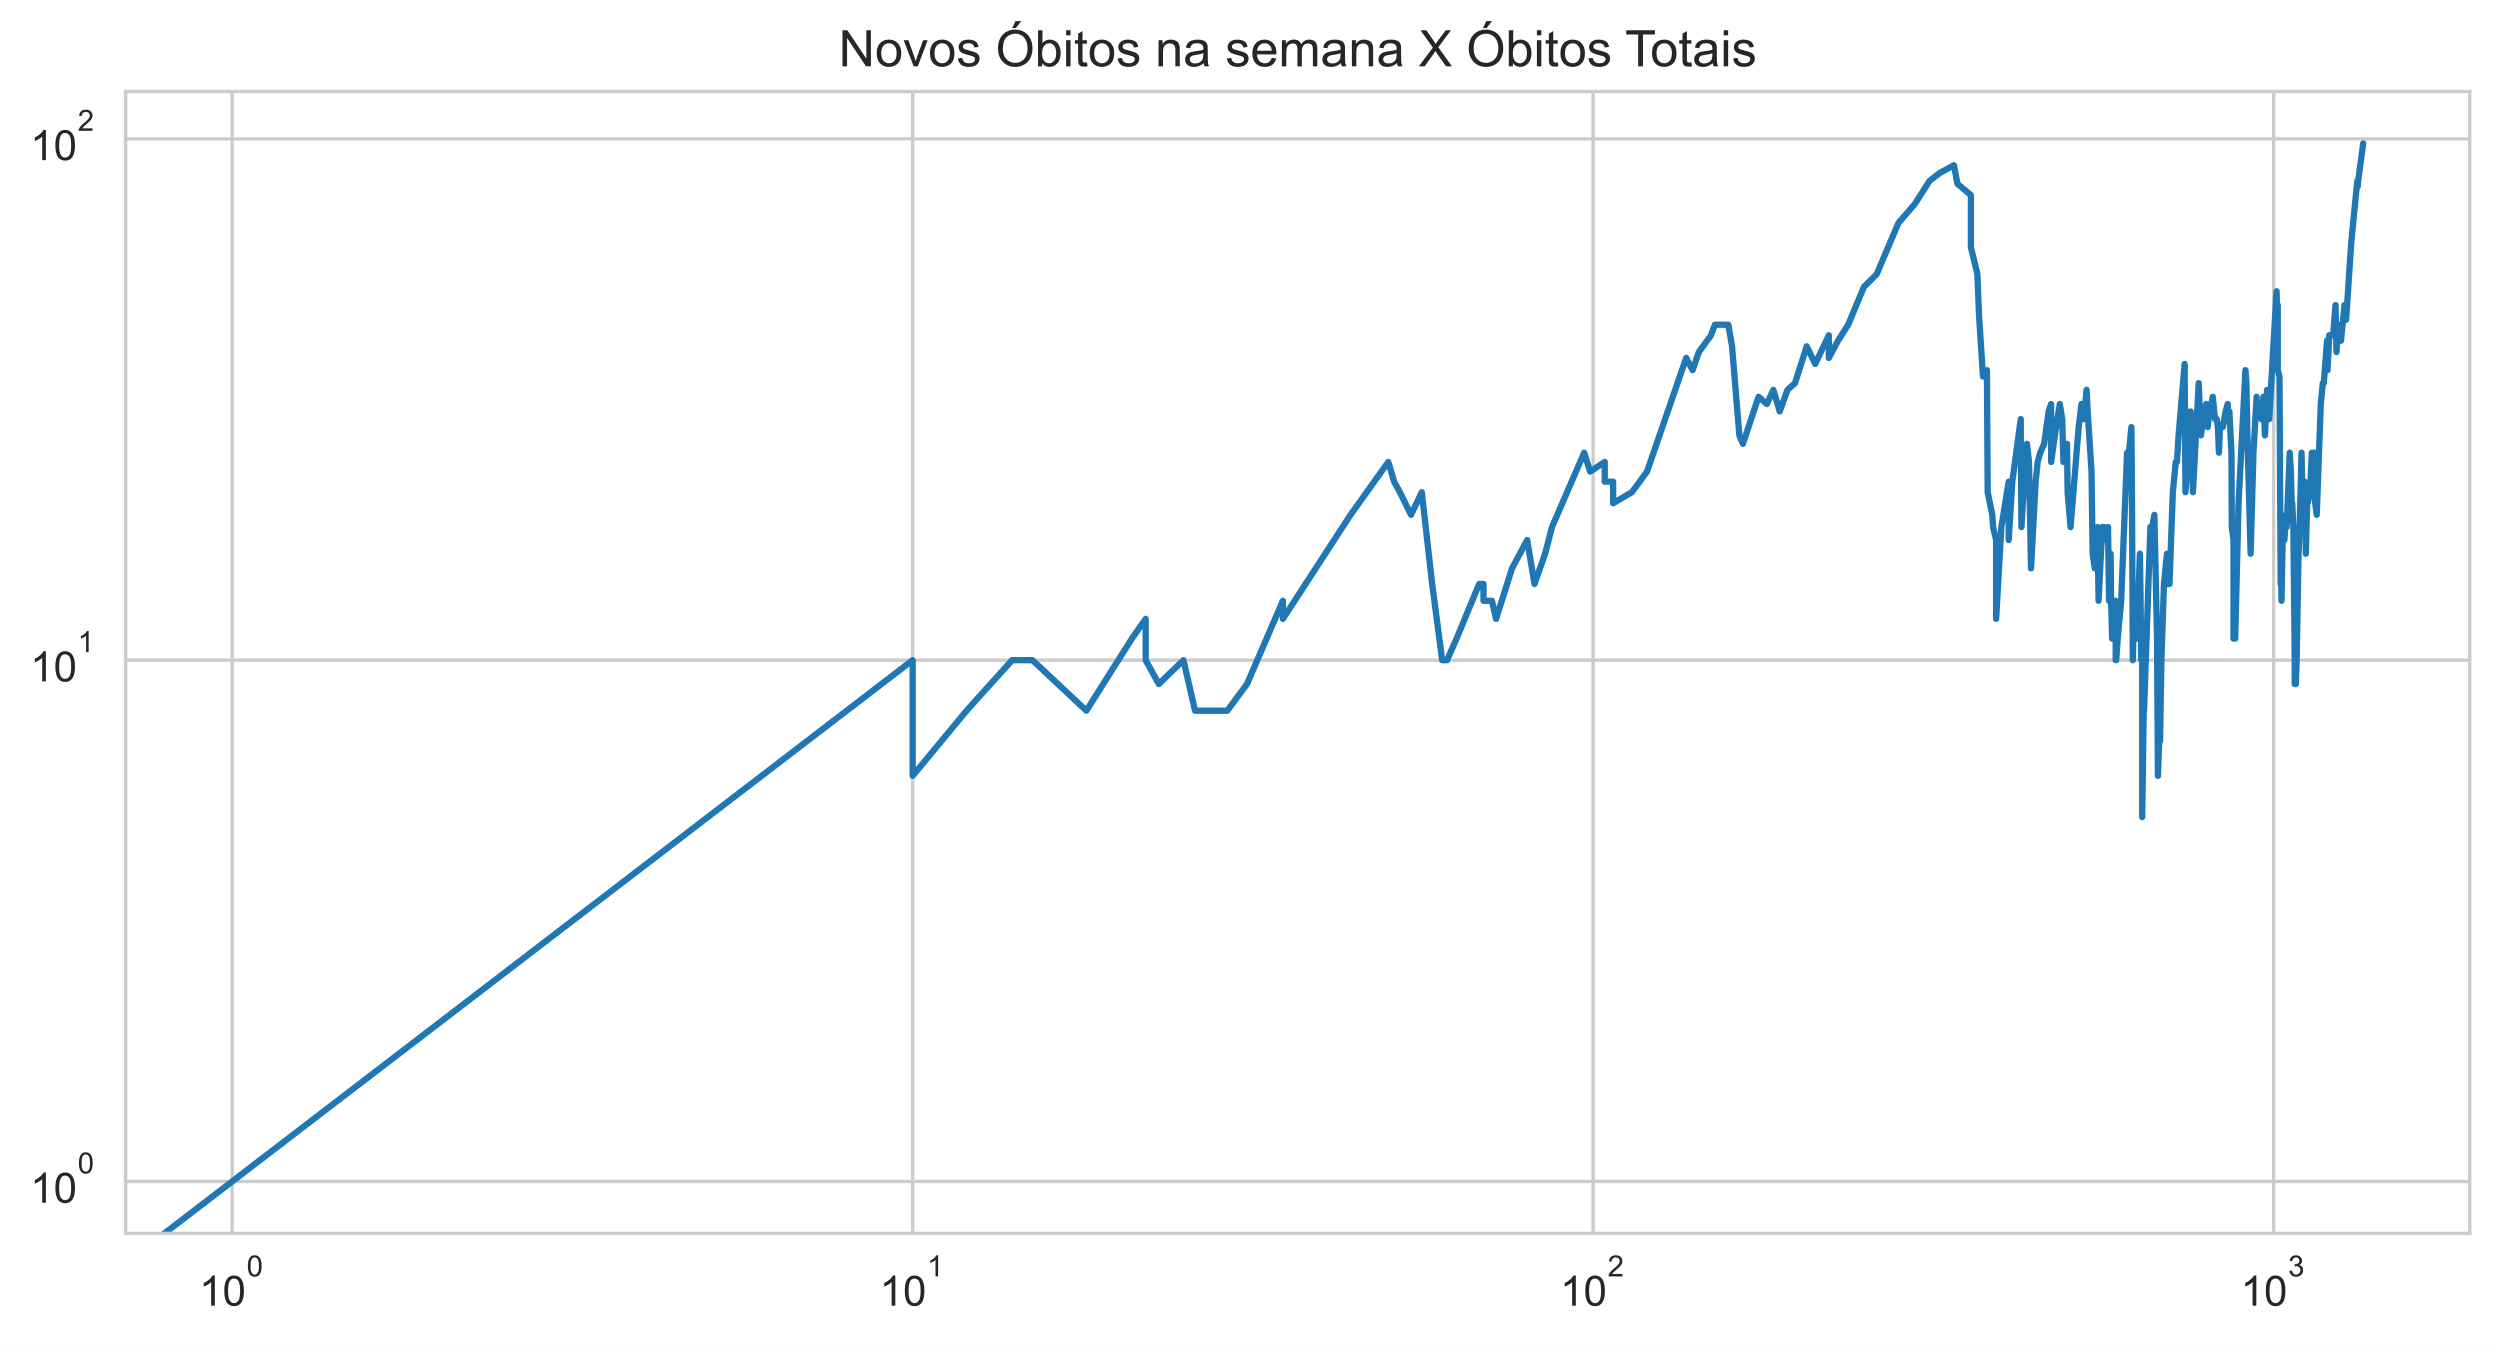
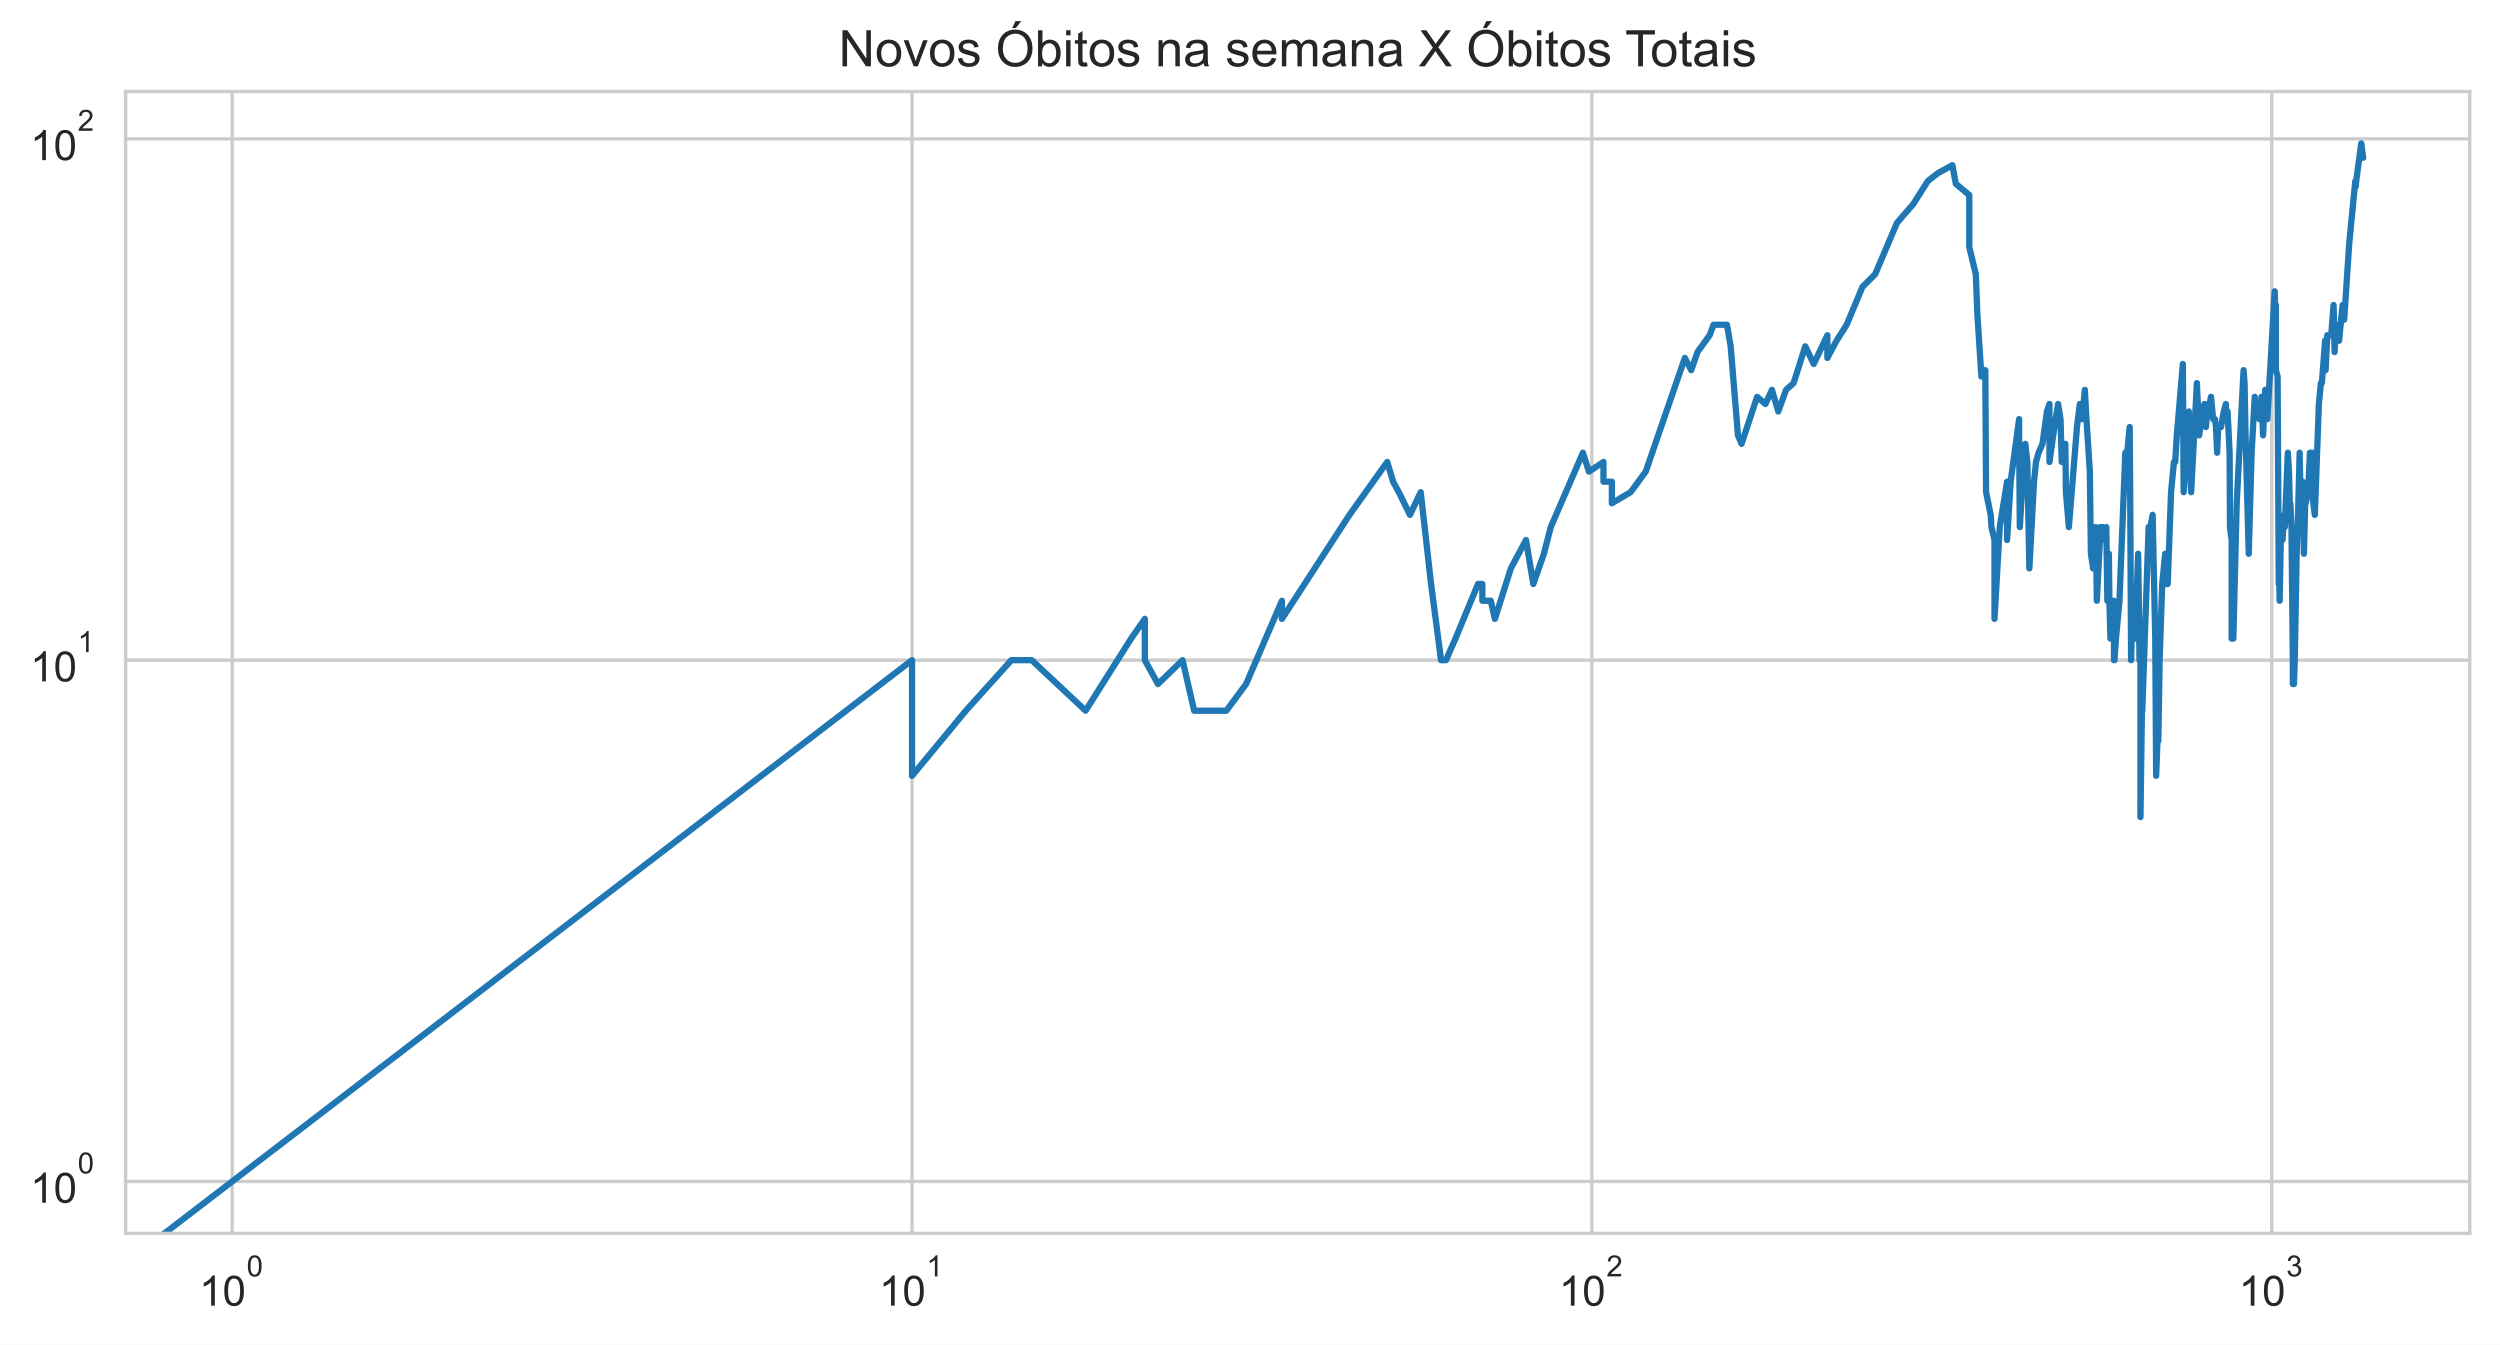
<svg xmlns="http://www.w3.org/2000/svg" xmlns:xlink="http://www.w3.org/1999/xlink" height="320.089pt" version="1.1" viewBox="0 0 595.1 320.089" width="595.1pt">
  <defs>
    <style type="text/css">*{stroke-linecap:butt;stroke-linejoin:round;}</style>
  </defs>
  <g id="figure_1">
    <g id="patch_1">
      <path d="M 0 320.089  L 595.1 320.089  L 595.1 0  L 0 0  z " style="fill:#ffffff;" />
    </g>
    <g id="axes_1">
      <g id="patch_2">
        <path d="M 29.9 293.589  L 587.9 293.589  L 587.9 21.789  L 29.9 21.789  z " style="fill:#ffffff;" />
      </g>
      <g id="matplotlib.axis_1">
        <g id="xtick_1">
          <g id="line2d_1">
-             <path clip-path="url(#p12984e1b92)" d="M 55.264 293.589  L 55.264 21.789  " style="fill:none;stroke:#cccccc;stroke-linecap:round;stroke-width:0.8;" />
+             <path clip-path="url(#pe5372ccb08)" d="M 55.264 293.589  L 55.264 21.789  " style="fill:none;stroke:#cccccc;stroke-linecap:round;stroke-width:0.8;" />
          </g>
          <g id="text_1">
            <g style="fill:#262626;" transform="translate(47.41364 310.9019)scale(0.1 -0.1)">
              <defs>
                <path d="M 2384 0  L 1822 0  L 1822 3584  Q 1619 3391 1289 3197  Q 959 3003 697 2906  L 697 3450  Q 1169 3672 1522 3987  Q 1875 4303 2022 4600  L 2384 4600  L 2384 0  z " id="ArialMT-31" transform="scale(0.015625)" />
                <path d="M 266 2259  Q 266 3072 433 3567  Q 600 4063 929 4331  Q 1259 4600 1759 4600  Q 2128 4600 2406 4451  Q 2684 4303 2865 4023  Q 3047 3744 3150 3342  Q 3253 2941 3253 2259  Q 3253 1453 3087 958  Q 2922 463 2592 192  Q 2263 -78 1759 -78  Q 1097 -78 719 397  Q 266 969 266 2259  z M 844 2259  Q 844 1131 1108 757  Q 1372 384 1759 384  Q 2147 384 2411 759  Q 2675 1134 2675 2259  Q 2675 3391 2411 3762  Q 2147 4134 1753 4134  Q 1366 4134 1134 3806  Q 844 3388 844 2259  z " id="ArialMT-30" transform="scale(0.015625)" />
              </defs>
              <use transform="translate(0 0.99375)" xlink:href="#ArialMT-31" />
              <use transform="translate(55.61523 0.99375)" xlink:href="#ArialMT-30" />
              <use transform="translate(112.9728 70.6875)scale(0.7)" xlink:href="#ArialMT-30" />
            </g>
          </g>
        </g>
        <g id="xtick_2">
          <g id="line2d_2">
-             <path clip-path="url(#p12984e1b92)" d="M 217.248 293.589  L 217.248 21.789  " style="fill:none;stroke:#cccccc;stroke-linecap:round;stroke-width:0.8;" />
+             <path clip-path="url(#pe5372ccb08)" d="M 217.099 293.589  L 217.099 21.789  " style="fill:none;stroke:#cccccc;stroke-linecap:round;stroke-width:0.8;" />
          </g>
          <g id="text_2">
-             <g style="fill:#262626;" transform="translate(209.3978 310.9019)scale(0.1 -0.1)">
+             <g style="fill:#262626;" transform="translate(209.2491 310.9019)scale(0.1 -0.1)">
              <use transform="translate(0 0.99375)" xlink:href="#ArialMT-31" />
              <use transform="translate(55.61523 0.99375)" xlink:href="#ArialMT-30" />
              <use transform="translate(112.9728 70.6875)scale(0.7)" xlink:href="#ArialMT-31" />
            </g>
          </g>
        </g>
        <g id="xtick_3">
          <g id="line2d_3">
-             <path clip-path="url(#p12984e1b92)" d="M 379.232 293.589  L 379.232 21.789  " style="fill:none;stroke:#cccccc;stroke-linecap:round;stroke-width:0.8;" />
+             <path clip-path="url(#pe5372ccb08)" d="M 378.935 293.589  L 378.935 21.789  " style="fill:none;stroke:#cccccc;stroke-linecap:round;stroke-width:0.8;" />
          </g>
          <g id="text_3">
-             <g style="fill:#262626;" transform="translate(371.382 310.9019)scale(0.1 -0.1)">
+             <g style="fill:#262626;" transform="translate(371.0847 310.9019)scale(0.1 -0.1)">
              <defs>
                <path d="M 3222 541  L 3222 0  L 194 0  Q 188 203 259 391  Q 375 700 629 1000  Q 884 1300 1366 1694  Q 2113 2306 2375 2664  Q 2638 3022 2638 3341  Q 2638 3675 2398 3904  Q 2159 4134 1775 4134  Q 1369 4134 1125 3890  Q 881 3647 878 3216  L 300 3275  Q 359 3922 746 4261  Q 1134 4600 1788 4600  Q 2447 4600 2831 4234  Q 3216 3869 3216 3328  Q 3216 3053 3103 2787  Q 2991 2522 2730 2228  Q 2469 1934 1863 1422  Q 1356 997 1212 845  Q 1069 694 975 541  L 3222 541  z " id="ArialMT-32" transform="scale(0.015625)" />
              </defs>
              <use transform="translate(0 0.99375)" xlink:href="#ArialMT-31" />
              <use transform="translate(55.61523 0.99375)" xlink:href="#ArialMT-30" />
              <use transform="translate(112.9728 70.6875)scale(0.7)" xlink:href="#ArialMT-32" />
            </g>
          </g>
        </g>
        <g id="xtick_4">
          <g id="line2d_4">
-             <path clip-path="url(#p12984e1b92)" d="M 541.216 293.589  L 541.216 21.789  " style="fill:none;stroke:#cccccc;stroke-linecap:round;stroke-width:0.8;" />
+             <path clip-path="url(#pe5372ccb08)" d="M 540.77 293.589  L 540.77 21.789  " style="fill:none;stroke:#cccccc;stroke-linecap:round;stroke-width:0.8;" />
          </g>
          <g id="text_4">
-             <g style="fill:#262626;" transform="translate(533.3662 310.9019)scale(0.1 -0.1)">
+             <g style="fill:#262626;" transform="translate(532.9202 310.9019)scale(0.1 -0.1)">
              <defs>
                <path d="M 269 1209  L 831 1284  Q 928 806 1161 595  Q 1394 384 1728 384  Q 2125 384 2398 659  Q 2672 934 2672 1341  Q 2672 1728 2419 1979  Q 2166 2231 1775 2231  Q 1616 2231 1378 2169  L 1441 2663  Q 1497 2656 1531 2656  Q 1891 2656 2178 2843  Q 2466 3031 2466 3422  Q 2466 3731 2256 3934  Q 2047 4138 1716 4138  Q 1388 4138 1169 3931  Q 950 3725 888 3313  L 325 3413  Q 428 3978 793 4289  Q 1159 4600 1703 4600  Q 2078 4600 2393 4439  Q 2709 4278 2876 4000  Q 3044 3722 3044 3409  Q 3044 3113 2884 2869  Q 2725 2625 2413 2481  Q 2819 2388 3044 2092  Q 3269 1797 3269 1353  Q 3269 753 2831 336  Q 2394 -81 1725 -81  Q 1122 -81 723 278  Q 325 638 269 1209  z " id="ArialMT-33" transform="scale(0.015625)" />
              </defs>
              <use transform="translate(0 0.99375)" xlink:href="#ArialMT-31" />
              <use transform="translate(55.61523 0.99375)" xlink:href="#ArialMT-30" />
              <use transform="translate(112.9728 70.6875)scale(0.7)" xlink:href="#ArialMT-33" />
            </g>
          </g>
        </g>
        <g id="xtick_5" />
        <g id="xtick_6" />
        <g id="xtick_7" />
        <g id="xtick_8" />
        <g id="xtick_9" />
        <g id="xtick_10" />
        <g id="xtick_11" />
        <g id="xtick_12" />
        <g id="xtick_13" />
        <g id="xtick_14" />
        <g id="xtick_15" />
        <g id="xtick_16" />
        <g id="xtick_17" />
        <g id="xtick_18" />
        <g id="xtick_19" />
        <g id="xtick_20" />
        <g id="xtick_21" />
        <g id="xtick_22" />
        <g id="xtick_23" />
        <g id="xtick_24" />
        <g id="xtick_25" />
        <g id="xtick_26" />
        <g id="xtick_27" />
        <g id="xtick_28" />
        <g id="xtick_29" />
        <g id="xtick_30" />
        <g id="xtick_31" />
      </g>
      <g id="matplotlib.axis_2">
        <g id="ytick_1">
          <g id="line2d_5">
-             <path clip-path="url(#p12984e1b92)" d="M 29.9 281.235  L 587.9 281.235  " style="fill:none;stroke:#cccccc;stroke-linecap:round;stroke-width:0.8;" />
+             <path clip-path="url(#pe5372ccb08)" d="M 29.9 281.235  L 587.9 281.235  " style="fill:none;stroke:#cccccc;stroke-linecap:round;stroke-width:0.8;" />
          </g>
          <g id="text_5">
            <g style="fill:#262626;" transform="translate(7.2 286.3911)scale(0.1 -0.1)">
              <use transform="translate(0 0.99375)" xlink:href="#ArialMT-31" />
              <use transform="translate(55.61523 0.99375)" xlink:href="#ArialMT-30" />
              <use transform="translate(112.9728 70.6875)scale(0.7)" xlink:href="#ArialMT-30" />
            </g>
          </g>
        </g>
        <g id="ytick_2">
          <g id="line2d_6">
-             <path clip-path="url(#p12984e1b92)" d="M 29.9 157.145  L 587.9 157.145  " style="fill:none;stroke:#cccccc;stroke-linecap:round;stroke-width:0.8;" />
+             <path clip-path="url(#pe5372ccb08)" d="M 29.9 157.145  L 587.9 157.145  " style="fill:none;stroke:#cccccc;stroke-linecap:round;stroke-width:0.8;" />
          </g>
          <g id="text_6">
            <g style="fill:#262626;" transform="translate(7.2 162.3012)scale(0.1 -0.1)">
              <use transform="translate(0 0.99375)" xlink:href="#ArialMT-31" />
              <use transform="translate(55.61523 0.99375)" xlink:href="#ArialMT-30" />
              <use transform="translate(112.9728 70.6875)scale(0.7)" xlink:href="#ArialMT-31" />
            </g>
          </g>
        </g>
        <g id="ytick_3">
          <g id="line2d_7">
-             <path clip-path="url(#p12984e1b92)" d="M 29.9 33.055  L 587.9 33.055  " style="fill:none;stroke:#cccccc;stroke-linecap:round;stroke-width:0.8;" />
+             <path clip-path="url(#pe5372ccb08)" d="M 29.9 33.055  L 587.9 33.055  " style="fill:none;stroke:#cccccc;stroke-linecap:round;stroke-width:0.8;" />
          </g>
          <g id="text_7">
            <g style="fill:#262626;" transform="translate(7.2 38.21142)scale(0.1 -0.1)">
              <use transform="translate(0 0.99375)" xlink:href="#ArialMT-31" />
              <use transform="translate(55.61523 0.99375)" xlink:href="#ArialMT-30" />
              <use transform="translate(112.9728 70.6875)scale(0.7)" xlink:href="#ArialMT-32" />
            </g>
          </g>
        </g>
        <g id="ytick_4" />
        <g id="ytick_5" />
        <g id="ytick_6" />
        <g id="ytick_7" />
        <g id="ytick_8" />
        <g id="ytick_9" />
        <g id="ytick_10" />
        <g id="ytick_11" />
        <g id="ytick_12" />
        <g id="ytick_13" />
        <g id="ytick_14" />
        <g id="ytick_15" />
        <g id="ytick_16" />
        <g id="ytick_17" />
        <g id="ytick_18" />
        <g id="ytick_19" />
        <g id="ytick_20" />
        <g id="ytick_21" />
      </g>
      <g id="line2d_8">
-         <path clip-path="url(#p12984e1b92)" d="M 3.238 321.089  L 217.248 157.145  L 217.248 184.674  L 230.074 169.171  L 240.918 157.145  L 240.918 157.145  L 245.772 157.145  L 258.598 169.171  L 269.442 152.009  L 272.715 147.319  L 272.715 157.145  L 275.842 162.823  L 275.842 162.823  L 281.708 157.145  L 284.467 169.171  L 292.149 169.171  L 296.841 162.823  L 305.378 143.006  L 305.378 147.319  L 305.378 147.319  L 321.477 122.555  L 330.47 109.965  L 331.863 114.654  L 333.229 117.161  L 335.884 122.555  L 338.442 117.161  L 340.911 139.012  L 343.296 157.145  L 344.459 157.145  L 346.728 152.009  L 352.101 139.012  L 353.128 139.012  L 353.128 143.006  L 355.138 143.006  L 356.122 147.319  L 359.926 135.294  L 363.534 128.549  L 365.271 139.012  L 367.799 131.816  L 369.435 125.468  L 377.089 107.765  L 378.525 112.258  L 381.991 109.965  L 381.991 114.654  L 383.992 114.654  L 383.992 119.79  L 388.45 117.161  L 392.058 112.258  L 401.379 85.2  L 402.902 88.114  L 404.394 83.8  L 407.285 79.806  L 408.223 77.299  L 411.411 77.299  L 412.296 82.435  L 414.033 103.617  L 414.886 105.651  L 418.6 94.461  L 420.582 96.172  L 422.128 92.803  L 423.641 97.939  L 425.488 92.803  L 427.287 91.194  L 430.074 82.435  L 432.093 86.637  L 435.336 79.806  L 435.336 85.2  L 437.52 81.105  L 439.935 77.299  L 443.692 68.296  L 446.721 65.274  L 451.915 53.052  L 455.811 48.559  L 455.811 48.559  L 459.277 43.097  L 461.715 41.183  L 465.116 39.335  L 465.941 43.75  L 469.149 46.445  L 469.149 58.817  L 469.149 58.817  L 470.699 65.274  L 471.081 74.903  L 472.028 89.632  L 472.962 88.114  L 473.148 117.161  L 473.148 117.161  L 474.25 122.555  L 474.432 125.468  L 475.155 128.549  L 475.155 147.319  L 476.404 125.468  L 476.404 125.468  L 478.149 114.654  L 478.149 128.549  L 479.006 114.654  L 481.021 99.766  L 481.021 103.617  L 481.021 103.617  L 481.186 125.468  L 481.68 117.161  L 482.495 105.651  L 482.98 109.965  L 483.461 135.294  L 484.572 114.654  L 484.572 114.654  L 485.042 109.965  L 485.665 107.765  L 486.588 105.651  L 487.651 97.939  L 488.251 96.172  L 488.251 109.965  L 488.251 109.965  L 489.141 103.617  L 490.311 96.172  L 490.889 99.766  L 491.176 109.965  L 491.889 107.765  L 491.889 107.765  L 492.031 105.651  L 492.172 117.161  L 492.875 125.468  L 494.806 101.657  L 495.483 96.172  L 496.02 97.939  L 496.02 97.939  L 496.02 99.766  L 496.686 92.803  L 496.95 97.939  L 497.868 112.258  L 498.128 131.816  L 498.128 131.816  L 498.646 135.294  L 499.287 125.468  L 499.542 143.006  L 500.427 125.468  L 500.427 125.468  L 500.927 125.468  L 501.425 128.549  L 501.795 125.468  L 502.041 143.006  L 502.408 131.816  L 502.53 143.006  L 502.774 152.009  L 503.379 143.006  L 503.379 147.319  L 503.619 143.006  L 503.619 157.145  L 503.739 157.145  L 504.098 152.009  L 504.928 143.006  L 506.328 107.765  L 506.558 107.765  L 506.558 107.765  L 506.558 109.965  L 507.36 101.657  L 507.473 114.654  L 507.7 157.145  L 507.7 157.145  L 507.927 147.319  L 508.601 152.009  L 508.824 147.319  L 509.379 131.816  L 509.49 139.012  L 509.71 157.145  L 509.93 157.145  L 509.93 194.5  L 510.368 162.823  L 510.368 169.171  L 511.879 125.468  L 512.198 128.549  L 512.198 128.549  L 512.304 125.468  L 512.833 122.555  L 513.462 152.009  L 513.67 184.674  L 513.982 176.367  L 514.189 176.367  L 514.498 157.145  L 515.112 139.012  L 515.822 131.816  L 515.822 139.012  L 515.923 139.012  L 516.425 139.012  L 517.221 117.161  L 517.911 109.965  L 518.204 109.965  L 518.204 109.965  L 518.593 103.617  L 520.034 86.637  L 520.224 117.161  L 520.224 117.161  L 521.446 97.939  L 522.002 117.161  L 523.376 91.194  L 523.376 91.194  L 523.917 103.617  L 524.722 97.939  L 525.166 96.172  L 525.518 101.657  L 526.044 96.172  L 526.044 97.939  L 526.044 97.939  L 526.739 94.461  L 527.255 99.766  L 527.683 99.766  L 527.938 101.657  L 528.193 107.765  L 528.446 101.657  L 529.118 101.657  L 529.783 97.939  L 530.278 96.172  L 530.36 99.766  L 530.688 97.939  L 531.176 107.765  L 531.257 125.468  L 531.661 128.549  L 531.661 152.009  L 531.661 152.009  L 532.063 152.009  L 532.86 119.79  L 534.504 88.114  L 534.504 88.114  L 534.736 91.194  L 534.967 103.617  L 535.732 131.816  L 536.413 107.765  L 536.413 107.765  L 537.162 94.461  L 537.237 97.939  L 538.051 96.172  L 538.271 99.766  L 538.783 94.461  L 538.783 94.461  L 539.146 103.617  L 539.651 92.803  L 540.153 99.766  L 541.916 69.343  L 542.055 74.903  L 542.194 72.61  L 542.194 72.61  L 542.194 88.114  L 542.609 89.632  L 542.885 139.012  L 543.022 139.012  L 543.09 143.006  L 543.09 143.006  L 543.364 128.549  L 543.772 128.549  L 544.178 122.555  L 544.313 122.555  L 544.313 125.468  L 544.313 125.468  L 545.049 107.765  L 545.315 112.258  L 545.58 122.555  L 545.646 119.79  L 545.646 119.79  L 545.91 125.468  L 546.238 157.145  L 546.238 162.823  L 546.238 162.823  L 546.5 162.823  L 546.695 157.145  L 547.15 131.816  L 547.408 125.468  L 547.857 107.765  L 547.857 107.765  L 548.049 117.161  L 548.558 114.654  L 548.748 117.161  L 548.874 131.816  L 548.874 131.816  L 549.189 119.79  L 549.314 119.79  L 549.876 117.161  L 550.31 107.765  L 550.434 107.765  L 550.434 107.765  L 550.557 114.654  L 550.865 107.765  L 551.109 119.79  L 551.475 122.555  L 552.441 96.172  L 552.92 91.194  L 553.157 91.194  L 553.925 81.105  L 554.042 88.114  L 554.452 79.806  L 555.378 79.806  L 555.951 72.61  L 556.179 83.8  L 556.576 77.299  L 556.801 79.806  L 556.801 81.105  L 557.251 81.105  L 558.086 72.61  L 558.473 76.088  L 559.673 57.955  L 561.119 43.097  L 561.225 44.411  L 561.331 43.097  L 562.536 34.144  L 562.536 34.144  " style="fill:none;stroke:#1f77b4;stroke-linecap:round;stroke-width:1.5;" />
+         <path clip-path="url(#pe5372ccb08)" d="M 3.286 321.089  L 217.099 157.145  L 217.099 184.674  L 229.913 169.171  L 240.748 157.145  L 240.748 157.145  L 245.597 157.145  L 258.411 169.171  L 269.246 152.009  L 272.515 147.319  L 272.515 157.145  L 275.64 162.823  L 275.64 162.823  L 281.5 157.145  L 284.257 169.171  L 291.932 169.171  L 296.619 162.823  L 305.149 143.006  L 305.149 147.319  L 305.149 147.319  L 321.233 122.555  L 330.217 109.965  L 331.609 114.654  L 332.974 117.161  L 335.626 122.555  L 338.183 117.161  L 340.649 139.012  L 343.032 157.145  L 344.193 157.145  L 346.461 152.009  L 351.829 139.012  L 352.855 139.012  L 352.855 143.006  L 354.863 143.006  L 355.846 147.319  L 359.646 135.294  L 363.251 128.549  L 364.987 139.012  L 367.512 131.816  L 369.147 125.468  L 376.794 107.765  L 378.228 112.258  L 381.691 109.965  L 381.691 114.654  L 383.69 114.654  L 383.69 119.79  L 388.144 117.161  L 391.749 112.258  L 401.061 85.2  L 402.583 88.114  L 404.074 83.8  L 406.962 79.806  L 407.899 77.299  L 411.084 77.299  L 411.969 82.435  L 413.704 103.617  L 414.556 105.651  L 418.267 94.461  L 420.247 96.172  L 421.792 92.803  L 423.303 97.939  L 425.148 92.803  L 426.946 91.194  L 429.73 82.435  L 431.747 86.637  L 434.987 79.806  L 434.987 85.2  L 437.169 81.105  L 439.582 77.299  L 443.335 68.296  L 446.362 65.274  L 451.551 53.052  L 455.443 48.559  L 455.443 48.559  L 458.906 43.097  L 461.342 41.183  L 464.74 39.335  L 465.564 43.75  L 468.769 46.445  L 468.769 58.817  L 468.769 58.817  L 470.318 65.274  L 470.7 74.903  L 471.646 89.632  L 472.579 88.114  L 472.764 117.161  L 472.764 117.161  L 473.865 122.555  L 474.047 125.468  L 474.77 128.549  L 474.77 147.319  L 476.017 125.468  L 476.017 125.468  L 477.761 114.654  L 477.761 128.549  L 478.617 114.654  L 480.63 99.766  L 480.63 103.617  L 480.63 103.617  L 480.795 125.468  L 481.289 117.161  L 482.103 105.651  L 482.587 109.965  L 483.068 135.294  L 484.177 114.654  L 484.177 114.654  L 484.648 109.965  L 485.27 107.765  L 486.192 105.651  L 487.254 97.939  L 487.853 96.172  L 487.853 109.965  L 487.853 109.965  L 488.743 103.617  L 489.912 96.172  L 490.489 99.766  L 490.776 109.965  L 491.488 107.765  L 491.488 107.765  L 491.63 105.651  L 491.771 117.161  L 492.473 125.468  L 494.403 101.657  L 495.079 96.172  L 495.616 97.939  L 495.616 97.939  L 495.616 99.766  L 496.281 92.803  L 496.545 97.939  L 497.462 112.258  L 497.722 131.816  L 497.722 131.816  L 498.239 135.294  L 498.879 125.468  L 499.134 143.006  L 500.018 125.468  L 500.018 125.468  L 500.518 125.468  L 501.015 128.549  L 501.385 125.468  L 501.631 143.006  L 501.998 131.816  L 502.12 143.006  L 502.363 152.009  L 502.967 143.006  L 502.967 147.319  L 503.208 143.006  L 503.208 157.145  L 503.328 157.145  L 503.686 152.009  L 504.515 143.006  L 505.914 107.765  L 506.144 107.765  L 506.144 107.765  L 506.144 109.965  L 506.945 101.657  L 507.058 114.654  L 507.285 157.145  L 507.285 157.145  L 507.511 147.319  L 508.185 152.009  L 508.408 147.319  L 508.963 131.816  L 509.073 139.012  L 509.293 157.145  L 509.513 157.145  L 509.513 194.5  L 509.95 162.823  L 509.95 169.171  L 511.459 125.468  L 511.779 128.549  L 511.779 128.549  L 511.885 125.468  L 512.413 122.555  L 513.041 152.009  L 513.249 184.674  L 513.561 176.367  L 513.767 176.367  L 514.076 157.145  L 514.69 139.012  L 515.4 131.816  L 515.4 139.012  L 515.5 139.012  L 516.002 139.012  L 516.797 117.161  L 517.486 109.965  L 517.779 109.965  L 517.779 109.965  L 518.168 103.617  L 519.607 86.637  L 519.797 117.161  L 519.797 117.161  L 521.018 97.939  L 521.574 117.161  L 522.946 91.194  L 522.946 91.194  L 523.487 103.617  L 524.291 97.939  L 524.734 96.172  L 525.087 101.657  L 525.612 96.172  L 525.612 97.939  L 525.612 97.939  L 526.306 94.461  L 526.822 99.766  L 527.249 99.766  L 527.505 101.657  L 527.759 107.765  L 528.012 101.657  L 528.683 101.657  L 529.348 97.939  L 529.842 96.172  L 529.924 99.766  L 530.251 97.939  L 530.739 107.765  L 530.82 125.468  L 531.224 128.549  L 531.224 152.009  L 531.224 152.009  L 531.626 152.009  L 532.422 119.79  L 534.064 88.114  L 534.064 88.114  L 534.296 91.194  L 534.527 103.617  L 535.291 131.816  L 535.971 107.765  L 535.971 107.765  L 536.72 94.461  L 536.794 97.939  L 537.608 96.172  L 537.828 99.766  L 538.339 94.461  L 538.339 94.461  L 538.702 103.617  L 539.207 92.803  L 539.708 99.766  L 541.47 69.343  L 541.609 74.903  L 541.747 72.61  L 541.747 72.61  L 541.747 88.114  L 542.162 89.632  L 542.437 139.012  L 542.574 139.012  L 542.643 143.006  L 542.643 143.006  L 542.916 128.549  L 543.324 128.549  L 543.729 122.555  L 543.864 122.555  L 543.864 125.468  L 543.864 125.468  L 544.6 107.765  L 544.866 112.258  L 545.13 122.555  L 545.196 119.79  L 545.196 119.79  L 545.46 125.468  L 545.788 157.145  L 545.788 162.823  L 545.788 162.823  L 546.049 162.823  L 546.244 157.145  L 546.698 131.816  L 546.956 125.468  L 547.405 107.765  L 547.405 107.765  L 547.597 117.161  L 548.105 114.654  L 548.295 117.161  L 548.421 131.816  L 548.421 131.816  L 548.735 119.79  L 548.861 119.79  L 549.422 117.161  L 549.856 107.765  L 549.979 107.765  L 549.979 107.765  L 550.103 114.654  L 550.41 107.765  L 550.654 119.79  L 551.02 122.555  L 551.985 96.172  L 552.463 91.194  L 552.7 91.194  L 553.467 81.105  L 553.584 88.114  L 553.993 79.806  L 554.919 79.806  L 555.491 72.61  L 555.719 83.8  L 556.115 77.299  L 556.341 79.806  L 556.341 81.105  L 556.79 81.105  L 557.625 72.61  L 558.011 76.088  L 559.21 57.955  L 560.655 43.097  L 560.761 44.411  L 560.867 43.097  L 562.071 34.144  L 562.536 37.549  L 562.536 37.549  " style="fill:none;stroke:#1f77b4;stroke-linecap:round;stroke-width:1.5;" />
      </g>
      <g id="patch_3">
        <path d="M 29.9 293.589  L 29.9 21.789  " style="fill:none;stroke:#cccccc;stroke-linecap:square;stroke-linejoin:miter;stroke-width:0.8;" />
      </g>
      <g id="patch_4">
        <path d="M 587.9 293.589  L 587.9 21.789  " style="fill:none;stroke:#cccccc;stroke-linecap:square;stroke-linejoin:miter;stroke-width:0.8;" />
      </g>
      <g id="patch_5">
        <path d="M 29.9 293.589  L 587.9 293.589  " style="fill:none;stroke:#cccccc;stroke-linecap:square;stroke-linejoin:miter;stroke-width:0.8;" />
      </g>
      <g id="patch_6">
        <path d="M 29.9 21.789  L 587.9 21.789  " style="fill:none;stroke:#cccccc;stroke-linecap:square;stroke-linejoin:miter;stroke-width:0.8;" />
      </g>
      <g id="text_8">
        <g style="fill:#262626;" transform="translate(199.6278 15.78937)scale(0.12 -0.12)">
          <defs>
            <path d="M 488 0  L 488 4581  L 1109 4581  L 3516 984  L 3516 4581  L 4097 4581  L 4097 0  L 3475 0  L 1069 3600  L 1069 0  L 488 0  z " id="ArialMT-4e" transform="scale(0.015625)" />
            <path d="M 213 1659  Q 213 2581 725 3025  Q 1153 3394 1769 3394  Q 2453 3394 2887 2945  Q 3322 2497 3322 1706  Q 3322 1066 3130 698  Q 2938 331 2570 128  Q 2203 -75 1769 -75  Q 1072 -75 642 372  Q 213 819 213 1659  z M 791 1659  Q 791 1022 1069 705  Q 1347 388 1769 388  Q 2188 388 2466 706  Q 2744 1025 2744 1678  Q 2744 2294 2464 2611  Q 2184 2928 1769 2928  Q 1347 2928 1069 2612  Q 791 2297 791 1659  z " id="ArialMT-6f" transform="scale(0.015625)" />
            <path d="M 1344 0  L 81 3319  L 675 3319  L 1388 1331  Q 1503 1009 1600 663  Q 1675 925 1809 1294  L 2547 3319  L 3125 3319  L 1869 0  L 1344 0  z " id="ArialMT-76" transform="scale(0.015625)" />
            <path d="M 197 991  L 753 1078  Q 800 744 1014 566  Q 1228 388 1613 388  Q 2000 388 2187 545  Q 2375 703 2375 916  Q 2375 1106 2209 1216  Q 2094 1291 1634 1406  Q 1016 1563 777 1677  Q 538 1791 414 1992  Q 291 2194 291 2438  Q 291 2659 392 2848  Q 494 3038 669 3163  Q 800 3259 1026 3326  Q 1253 3394 1513 3394  Q 1903 3394 2198 3281  Q 2494 3169 2634 2976  Q 2775 2784 2828 2463  L 2278 2388  Q 2241 2644 2061 2787  Q 1881 2931 1553 2931  Q 1166 2931 1000 2803  Q 834 2675 834 2503  Q 834 2394 903 2306  Q 972 2216 1119 2156  Q 1203 2125 1616 2013  Q 2213 1853 2448 1751  Q 2684 1650 2818 1456  Q 2953 1263 2953 975  Q 2953 694 2789 445  Q 2625 197 2315 61  Q 2006 -75 1616 -75  Q 969 -75 630 194  Q 291 463 197 991  z " id="ArialMT-73" transform="scale(0.015625)" />
            <path id="ArialMT-20" transform="scale(0.015625)" />
            <path d="M 309 2231  Q 309 3372 921 4017  Q 1534 4663 2503 4663  Q 3138 4663 3647 4359  Q 4156 4056 4423 3514  Q 4691 2972 4691 2284  Q 4691 1588 4409 1038  Q 4128 488 3612 205  Q 3097 -78 2500 -78  Q 1853 -78 1343 234  Q 834 547 571 1087  Q 309 1628 309 2231  z M 934 2222  Q 934 1394 1379 917  Q 1825 441 2497 441  Q 3181 441 3623 922  Q 4066 1403 4066 2288  Q 4066 2847 3877 3264  Q 3688 3681 3323 3911  Q 2959 4141 2506 4141  Q 1863 4141 1398 3698  Q 934 3256 934 2222  z M 2116 4862  L 2531 5737  L 3269 5737  L 2581 4862  L 2116 4862  z " id="ArialMT-d3" transform="scale(0.015625)" />
            <path d="M 941 0  L 419 0  L 419 4581  L 981 4581  L 981 2947  Q 1338 3394 1891 3394  Q 2197 3394 2470 3270  Q 2744 3147 2920 2923  Q 3097 2700 3197 2384  Q 3297 2069 3297 1709  Q 3297 856 2875 390  Q 2453 -75 1863 -75  Q 1275 -75 941 416  L 941 0  z M 934 1684  Q 934 1088 1097 822  Q 1363 388 1816 388  Q 2184 388 2453 708  Q 2722 1028 2722 1663  Q 2722 2313 2464 2622  Q 2206 2931 1841 2931  Q 1472 2931 1203 2611  Q 934 2291 934 1684  z " id="ArialMT-62" transform="scale(0.015625)" />
            <path d="M 425 3934  L 425 4581  L 988 4581  L 988 3934  L 425 3934  z M 425 0  L 425 3319  L 988 3319  L 988 0  L 425 0  z " id="ArialMT-69" transform="scale(0.015625)" />
            <path d="M 1650 503  L 1731 6  Q 1494 -44 1306 -44  Q 1000 -44 831 53  Q 663 150 594 308  Q 525 466 525 972  L 525 2881  L 113 2881  L 113 3319  L 525 3319  L 525 4141  L 1084 4478  L 1084 3319  L 1650 3319  L 1650 2881  L 1084 2881  L 1084 941  Q 1084 700 1114 631  Q 1144 563 1211 522  Q 1278 481 1403 481  Q 1497 481 1650 503  z " id="ArialMT-74" transform="scale(0.015625)" />
            <path d="M 422 0  L 422 3319  L 928 3319  L 928 2847  Q 1294 3394 1984 3394  Q 2284 3394 2536 3286  Q 2788 3178 2913 3003  Q 3038 2828 3088 2588  Q 3119 2431 3119 2041  L 3119 0  L 2556 0  L 2556 2019  Q 2556 2363 2490 2533  Q 2425 2703 2258 2804  Q 2091 2906 1866 2906  Q 1506 2906 1245 2678  Q 984 2450 984 1813  L 984 0  L 422 0  z " id="ArialMT-6e" transform="scale(0.015625)" />
            <path d="M 2588 409  Q 2275 144 1986 34  Q 1697 -75 1366 -75  Q 819 -75 525 192  Q 231 459 231 875  Q 231 1119 342 1320  Q 453 1522 633 1644  Q 813 1766 1038 1828  Q 1203 1872 1538 1913  Q 2219 1994 2541 2106  Q 2544 2222 2544 2253  Q 2544 2597 2384 2738  Q 2169 2928 1744 2928  Q 1347 2928 1158 2789  Q 969 2650 878 2297  L 328 2372  Q 403 2725 575 2942  Q 747 3159 1072 3276  Q 1397 3394 1825 3394  Q 2250 3394 2515 3294  Q 2781 3194 2906 3042  Q 3031 2891 3081 2659  Q 3109 2516 3109 2141  L 3109 1391  Q 3109 606 3145 398  Q 3181 191 3288 0  L 2700 0  Q 2613 175 2588 409  z M 2541 1666  Q 2234 1541 1622 1453  Q 1275 1403 1131 1340  Q 988 1278 909 1158  Q 831 1038 831 891  Q 831 666 1001 516  Q 1172 366 1500 366  Q 1825 366 2078 508  Q 2331 650 2450 897  Q 2541 1088 2541 1459  L 2541 1666  z " id="ArialMT-61" transform="scale(0.015625)" />
            <path d="M 2694 1069  L 3275 997  Q 3138 488 2766 206  Q 2394 -75 1816 -75  Q 1088 -75 661 373  Q 234 822 234 1631  Q 234 2469 665 2931  Q 1097 3394 1784 3394  Q 2450 3394 2872 2941  Q 3294 2488 3294 1666  Q 3294 1616 3291 1516  L 816 1516  Q 847 969 1125 678  Q 1403 388 1819 388  Q 2128 388 2347 550  Q 2566 713 2694 1069  z M 847 1978  L 2700 1978  Q 2663 2397 2488 2606  Q 2219 2931 1791 2931  Q 1403 2931 1139 2672  Q 875 2413 847 1978  z " id="ArialMT-65" transform="scale(0.015625)" />
            <path d="M 422 0  L 422 3319  L 925 3319  L 925 2853  Q 1081 3097 1340 3245  Q 1600 3394 1931 3394  Q 2300 3394 2536 3241  Q 2772 3088 2869 2813  Q 3263 3394 3894 3394  Q 4388 3394 4653 3120  Q 4919 2847 4919 2278  L 4919 0  L 4359 0  L 4359 2091  Q 4359 2428 4304 2576  Q 4250 2725 4106 2815  Q 3963 2906 3769 2906  Q 3419 2906 3187 2673  Q 2956 2441 2956 1928  L 2956 0  L 2394 0  L 2394 2156  Q 2394 2531 2256 2718  Q 2119 2906 1806 2906  Q 1569 2906 1367 2781  Q 1166 2656 1075 2415  Q 984 2175 984 1722  L 984 0  L 422 0  z " id="ArialMT-6d" transform="scale(0.015625)" />
            <path d="M 28 0  L 1800 2388  L 238 4581  L 959 4581  L 1791 3406  Q 2050 3041 2159 2844  Q 2313 3094 2522 3366  L 3444 4581  L 4103 4581  L 2494 2422  L 4228 0  L 3478 0  L 2325 1634  Q 2228 1775 2125 1941  Q 1972 1691 1906 1597  L 756 0  L 28 0  z " id="ArialMT-58" transform="scale(0.015625)" />
            <path d="M 1659 0  L 1659 4041  L 150 4041  L 150 4581  L 3781 4581  L 3781 4041  L 2266 4041  L 2266 0  L 1659 0  z " id="ArialMT-54" transform="scale(0.015625)" />
          </defs>
          <use xlink:href="#ArialMT-4e" />
          <use x="72.217" xlink:href="#ArialMT-6f" />
          <use x="127.832" xlink:href="#ArialMT-76" />
          <use x="177.832" xlink:href="#ArialMT-6f" />
          <use x="233.447" xlink:href="#ArialMT-73" />
          <use x="283.447" xlink:href="#ArialMT-20" />
          <use x="311.23" xlink:href="#ArialMT-d3" />
          <use x="389.014" xlink:href="#ArialMT-62" />
          <use x="444.629" xlink:href="#ArialMT-69" />
          <use x="466.846" xlink:href="#ArialMT-74" />
          <use x="494.629" xlink:href="#ArialMT-6f" />
          <use x="550.244" xlink:href="#ArialMT-73" />
          <use x="600.244" xlink:href="#ArialMT-20" />
          <use x="628.027" xlink:href="#ArialMT-6e" />
          <use x="683.643" xlink:href="#ArialMT-61" />
          <use x="739.258" xlink:href="#ArialMT-20" />
          <use x="767.041" xlink:href="#ArialMT-73" />
          <use x="817.041" xlink:href="#ArialMT-65" />
          <use x="872.656" xlink:href="#ArialMT-6d" />
          <use x="955.957" xlink:href="#ArialMT-61" />
          <use x="1011.572" xlink:href="#ArialMT-6e" />
          <use x="1067.188" xlink:href="#ArialMT-61" />
          <use x="1122.803" xlink:href="#ArialMT-20" />
          <use x="1150.586" xlink:href="#ArialMT-58" />
          <use x="1217.285" xlink:href="#ArialMT-20" />
          <use x="1245.068" xlink:href="#ArialMT-d3" />
          <use x="1322.852" xlink:href="#ArialMT-62" />
          <use x="1378.467" xlink:href="#ArialMT-69" />
          <use x="1400.684" xlink:href="#ArialMT-74" />
          <use x="1428.467" xlink:href="#ArialMT-6f" />
          <use x="1484.082" xlink:href="#ArialMT-73" />
          <use x="1534.082" xlink:href="#ArialMT-20" />
          <use x="1560.115" xlink:href="#ArialMT-54" />
          <use x="1610.074" xlink:href="#ArialMT-6f" />
          <use x="1665.689" xlink:href="#ArialMT-74" />
          <use x="1693.473" xlink:href="#ArialMT-61" />
          <use x="1749.088" xlink:href="#ArialMT-69" />
          <use x="1771.305" xlink:href="#ArialMT-73" />
        </g>
      </g>
    </g>
  </g>
  <defs>
-     <clipPath id="p12984e1b92">
+     <clipPath id="pe5372ccb08">
      <rect height="271.8" width="558" x="29.9" y="21.789" />
    </clipPath>
  </defs>
</svg>
